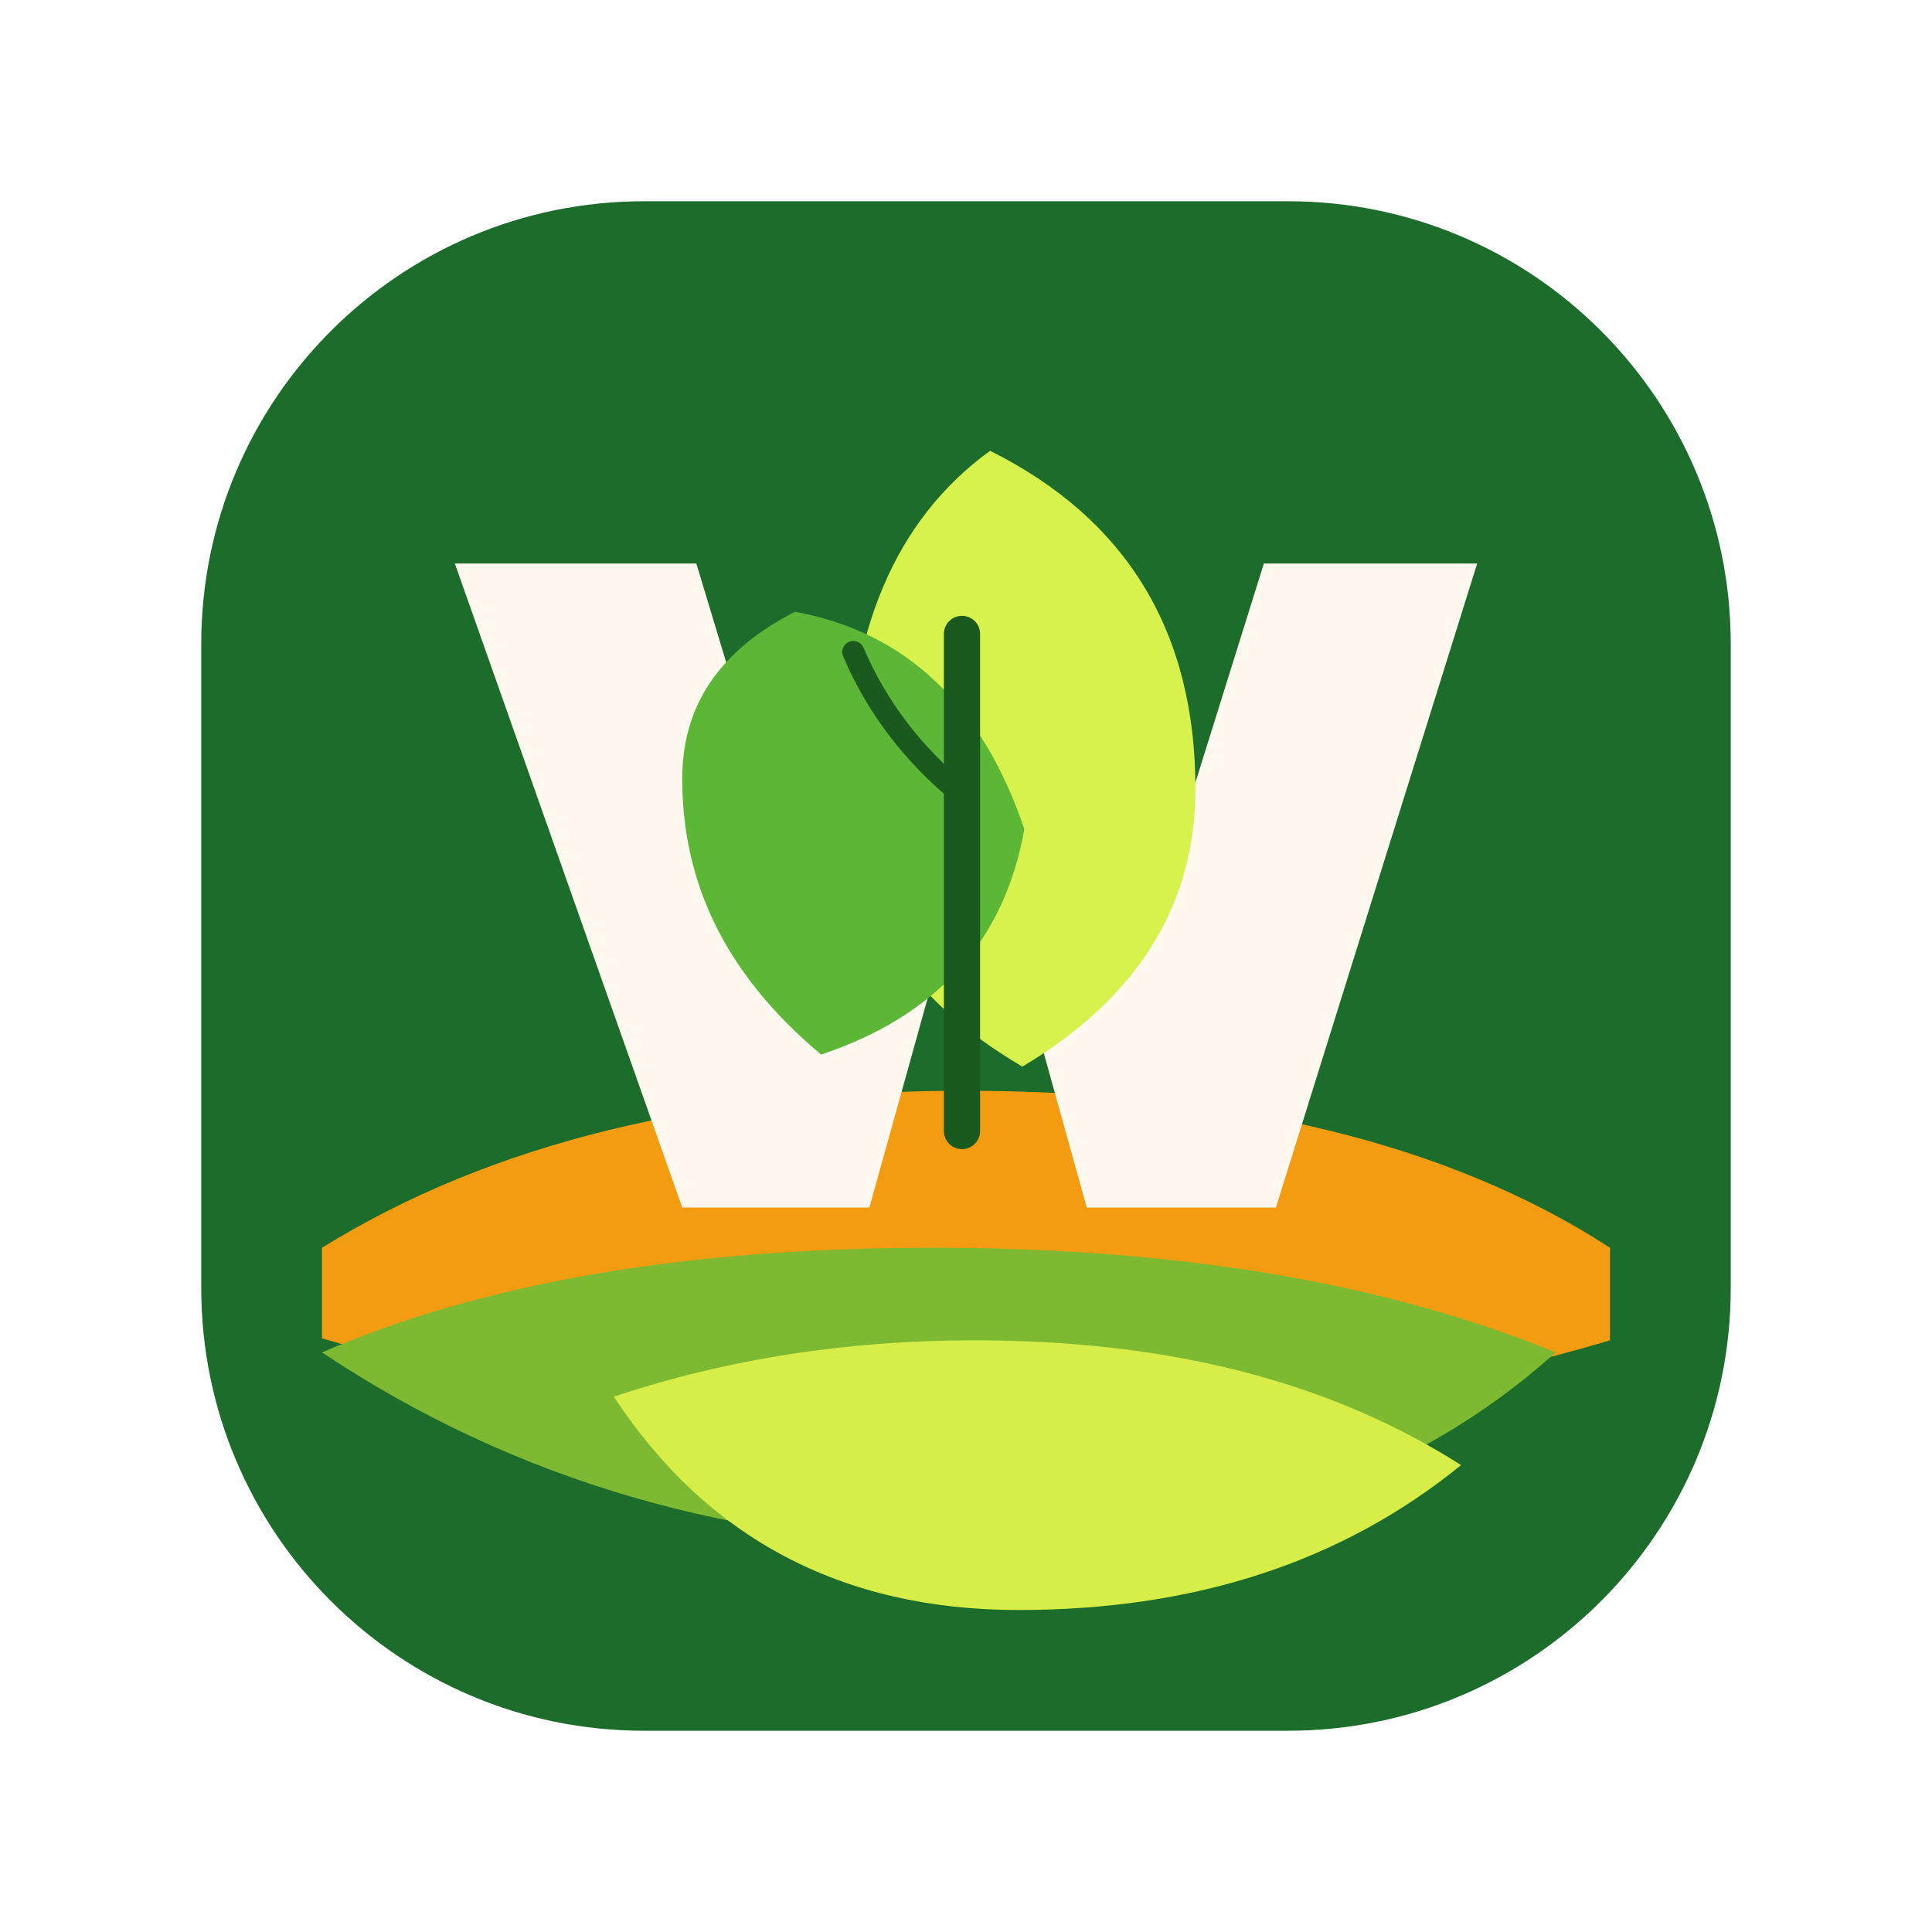
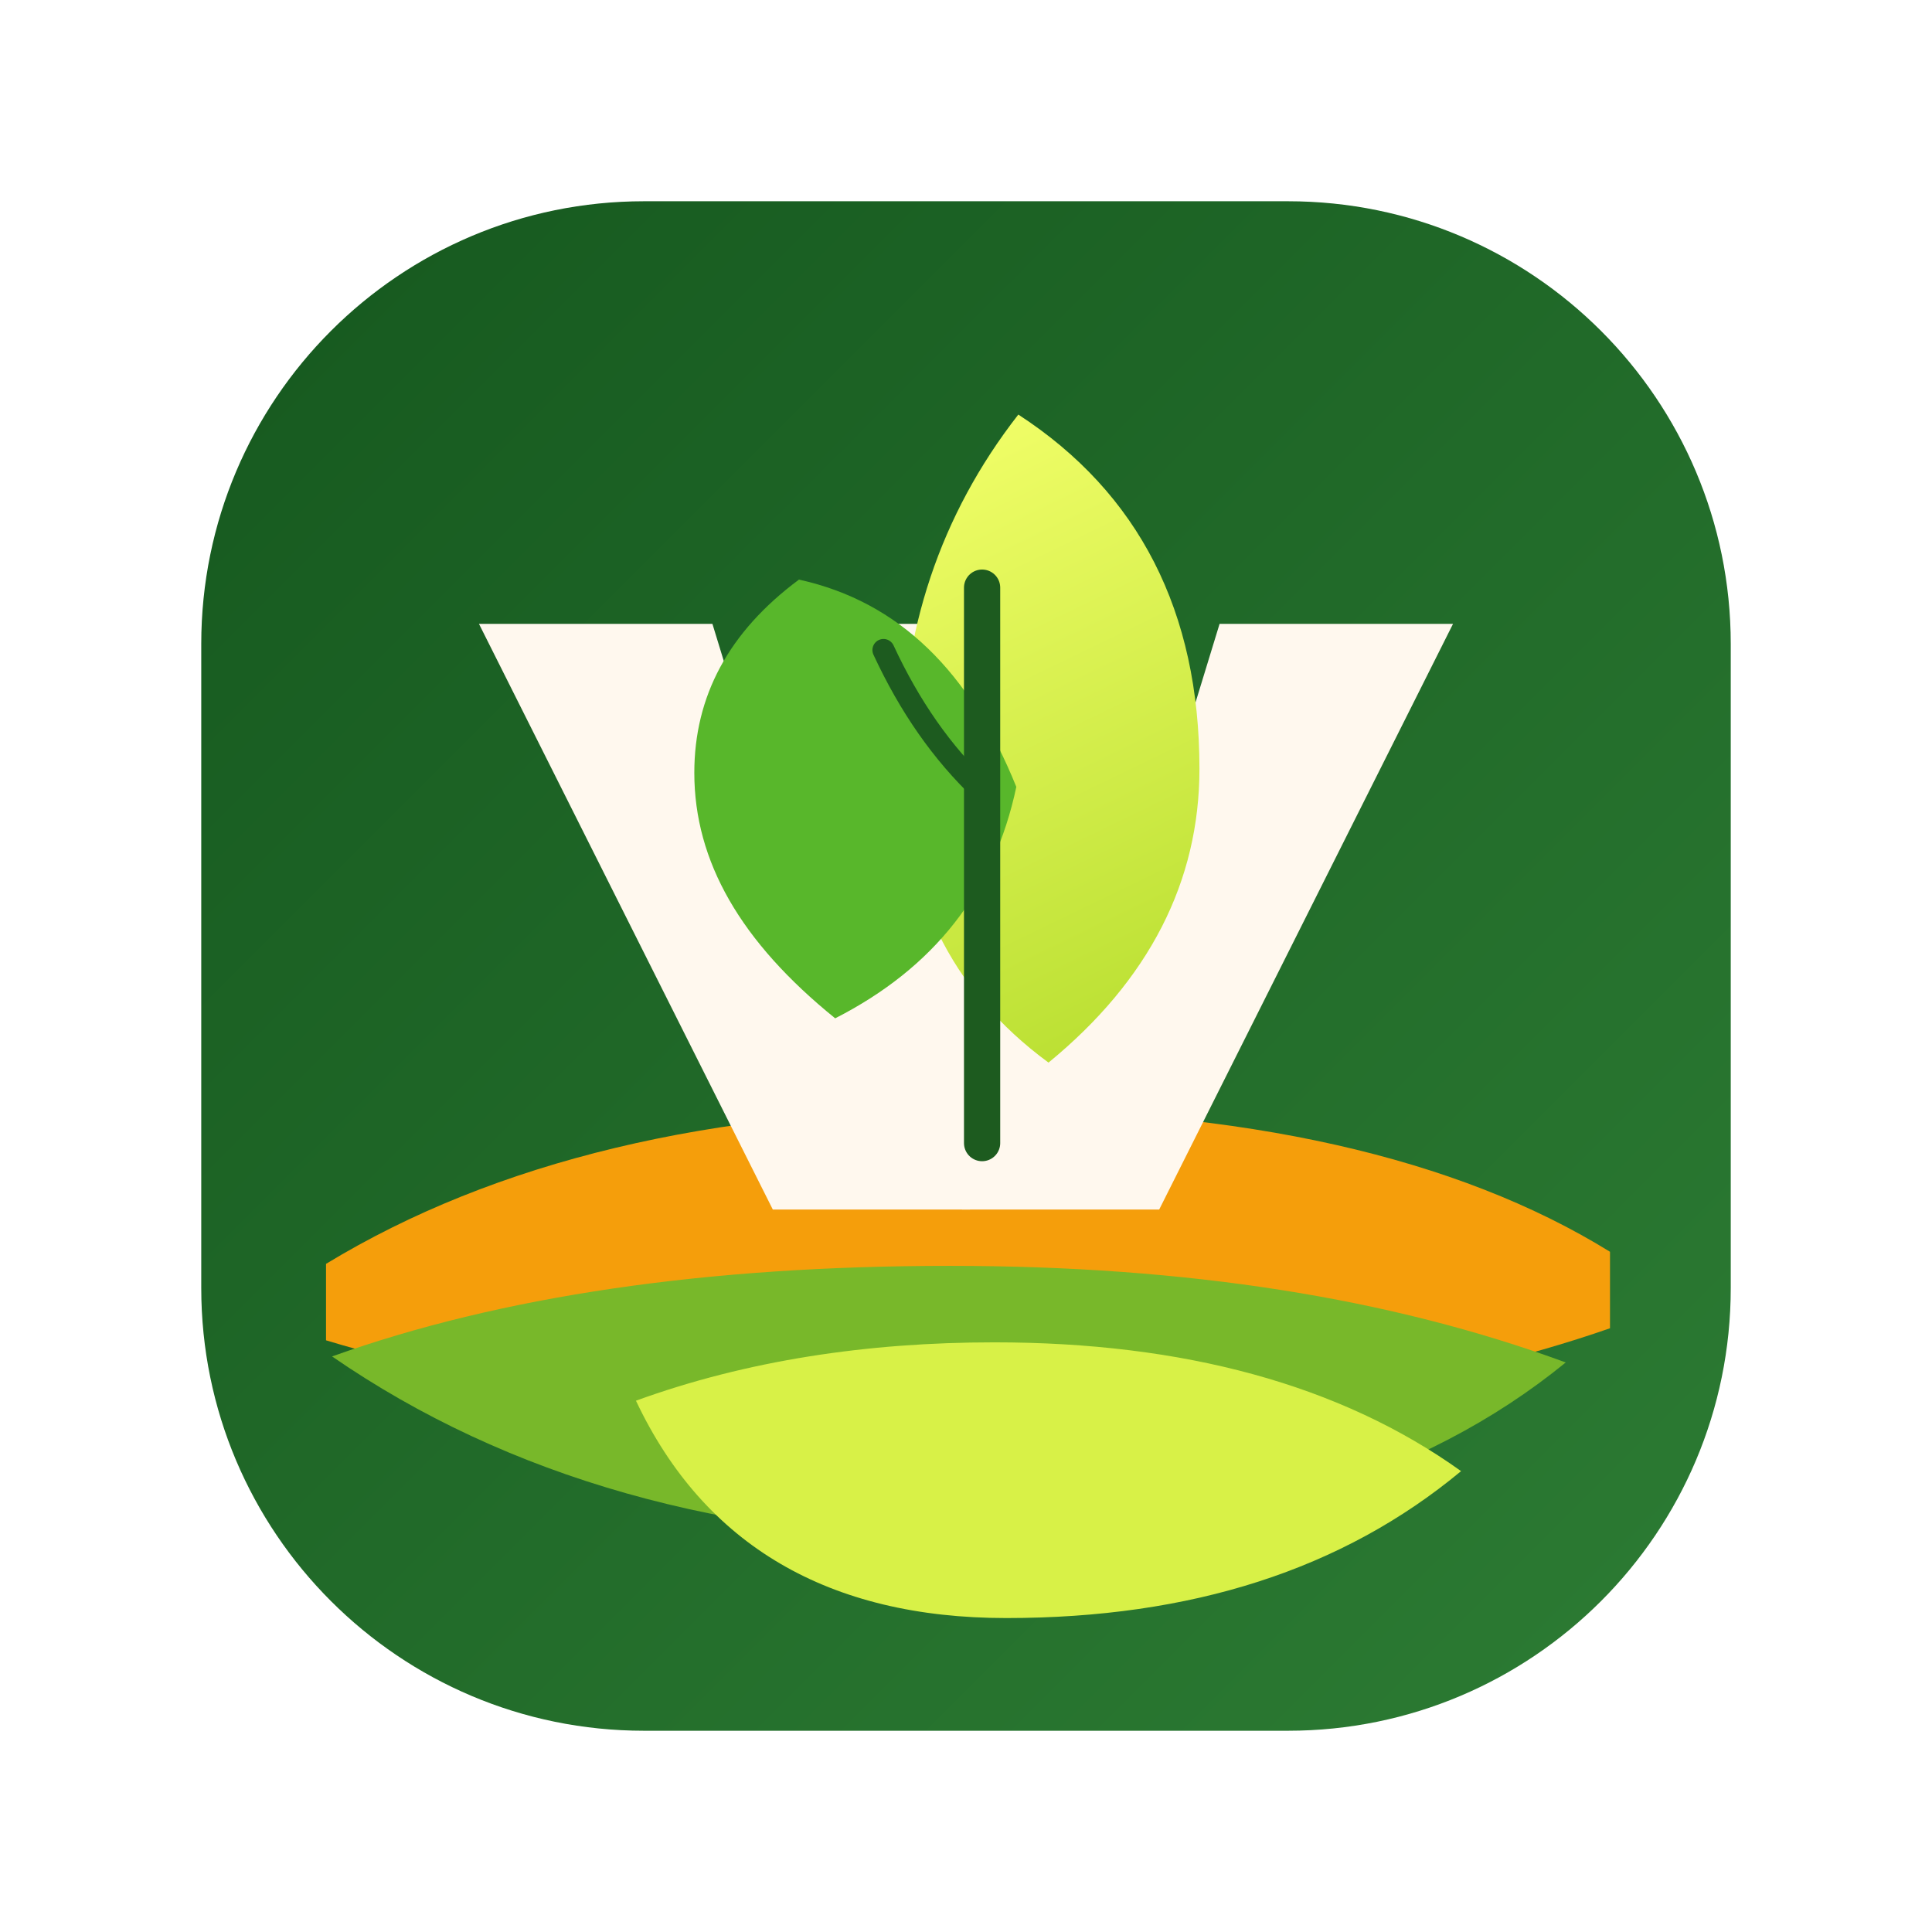
<svg xmlns="http://www.w3.org/2000/svg" width="512" height="512" viewBox="0 0 96 96" fill="none">
-   <rect x="10" y="10" width="76" height="76" rx="22" fill="#1C6C2B" />
-   <path d="M16 62C24.4 56.8 35 54.2 47.9 54.2C61.2 54.2 72 56.8 80 62V66.6C70.6 69.4 60 70.8 48.2 70.8C36.4 70.8 25.7 69.4 16 66.5V62Z" fill="#F39C12" />
-   <path d="M16 67.2C24.1 63.7 34.2 62 46.4 62C58.7 62 69 63.8 77.3 67.2C70.2 73.6 60.8 76.8 49.1 76.8C36.6 76.8 25.6 73.6 16 67.2Z" fill="#7DBA32" />
-   <path d="M30.5 69.4C36.2 67.5 42.2 66.6 48.4 66.6C58 66.6 66 68.6 72.6 72.8C66.7 77.6 59.4 80 50.6 80C41.8 80 35.1 76.4 30.5 69.4Z" fill="#D7EE49" />
-   <path d="M22.6 28H34.6L40.4 47.2L45.2 28H52.2L56.8 47.2L62.8 28H73.4L63.4 60H54L48.6 40.6L43.2 60H33.9L22.6 28Z" fill="#FFF8EE" />
-   <path d="M49.2 22.4C56 25.8 59.4 31.4 59.4 39.2C59.4 45 56.5 49.6 50.8 53C45 49.6 42.1 45 42.1 39.2C42.1 31.4 44.5 25.8 49.2 22.4Z" fill="#D7F24C" />
-   <path d="M39.5 30.4C45 31.4 48.8 35 50.9 41.2C49.9 46.8 46.5 50.5 40.8 52.4C35.9 48.3 33.9 43.7 33.9 38.7C33.9 35 35.8 32.3 39.5 30.4Z" fill="#5CB737" />
-   <path d="M47.8 31.5V56.2" stroke="#1B5A1F" stroke-linecap="round" stroke-width="1.8" />
-   <path d="M47.7 39.4C45.4 37.5 43.6 35.2 42.4 32.4" stroke="#1B5A1F" stroke-linecap="round" stroke-width="1.1" />
+   <defs>
+     <linearGradient id="wiragroIconBg" x1="12" x2="84" y1="12" y2="84" gradientUnits="userSpaceOnUse">
+       <stop stop-color="#16591F" />
+       <stop offset="1" stop-color="#2C7B33" />
+     </linearGradient>
+     <linearGradient id="wiragroIconLeafMain" x1="45" x2="60" y1="21" y2="52" gradientUnits="userSpaceOnUse">
+       <stop stop-color="#F3FF6A" />
+       <stop offset="1" stop-color="#B7DE2F" />
+     </linearGradient>
+   </defs>
+   <rect x="10" y="10" width="76" height="76" rx="22" fill="url(#wiragroIconBg)" />
+   <path d="M16.2 62.8C24.6 57.7 35.4 55.1 48.4 55.1C61.8 55.1 72.4 57.5 80 62.2V66C71.4 69 60.7 70.5 48 70.5C35.4 70.5 24.8 69.2 16.2 66.6V62.8Z" fill="#F59E0B" />
+   <path d="M16.5 67.4C24.9 64.4 35.1 62.9 47.2 62.9C59 62.9 69.1 64.5 77.8 67.7C70.7 73.5 60.9 76.5 48.8 76.5C36 76.5 25.2 73.4 16.5 67.4Z" fill="#78B82A" />
+   <path d="M31.6 69.6C37.1 67.6 43.1 66.7 49.4 66.7C58.8 66.7 66.6 68.8 72.6 73.1C66.7 78 59.2 80.4 50 80.4C41.2 80.4 35 76.8 31.6 69.6Z" fill="#D8F147" />
+   <path d="M23.8 31H35.4L41 49.3L45.6 31H52.5L48.2 60.1H38.4L23.8 31Z" fill="#FFF8EE" />
+   <path d="M72.2 31H60.6L55 49.3L50.4 31H43.5L47.8 60.1H57.6L72.2 31Z" fill="#FFF8EE" />
+   <path d="M50.6 20.6C56.6 24.5 59.6 30.4 59.6 38.2C59.6 43.8 57.1 48.7 52.1 52.8C47.2 49.2 44.8 44.2 44.8 37.8C44.8 31.4 46.7 25.6 50.6 20.6Z" fill="url(#wiragroIconLeafMain)" />
+   <path d="M39.7 28.8C44.7 29.9 48.2 33.4 50.5 39.1C49.4 44.3 46.4 48.1 41.5 50.6C36.8 46.8 34.5 42.8 34.5 38.4C34.5 34.6 36.2 31.4 39.7 28.8Z" fill="#58B72B" />
+   <path d="M48.8 29.2V56.8" stroke="#1D5B1F" stroke-linecap="round" stroke-width="1.8" />
+   <path d="M48.8 39.3C46.8 37.4 45.2 35.1 43.9 32.3" stroke="#1D5B1F" stroke-linecap="round" stroke-width="1.1" />
</svg>
